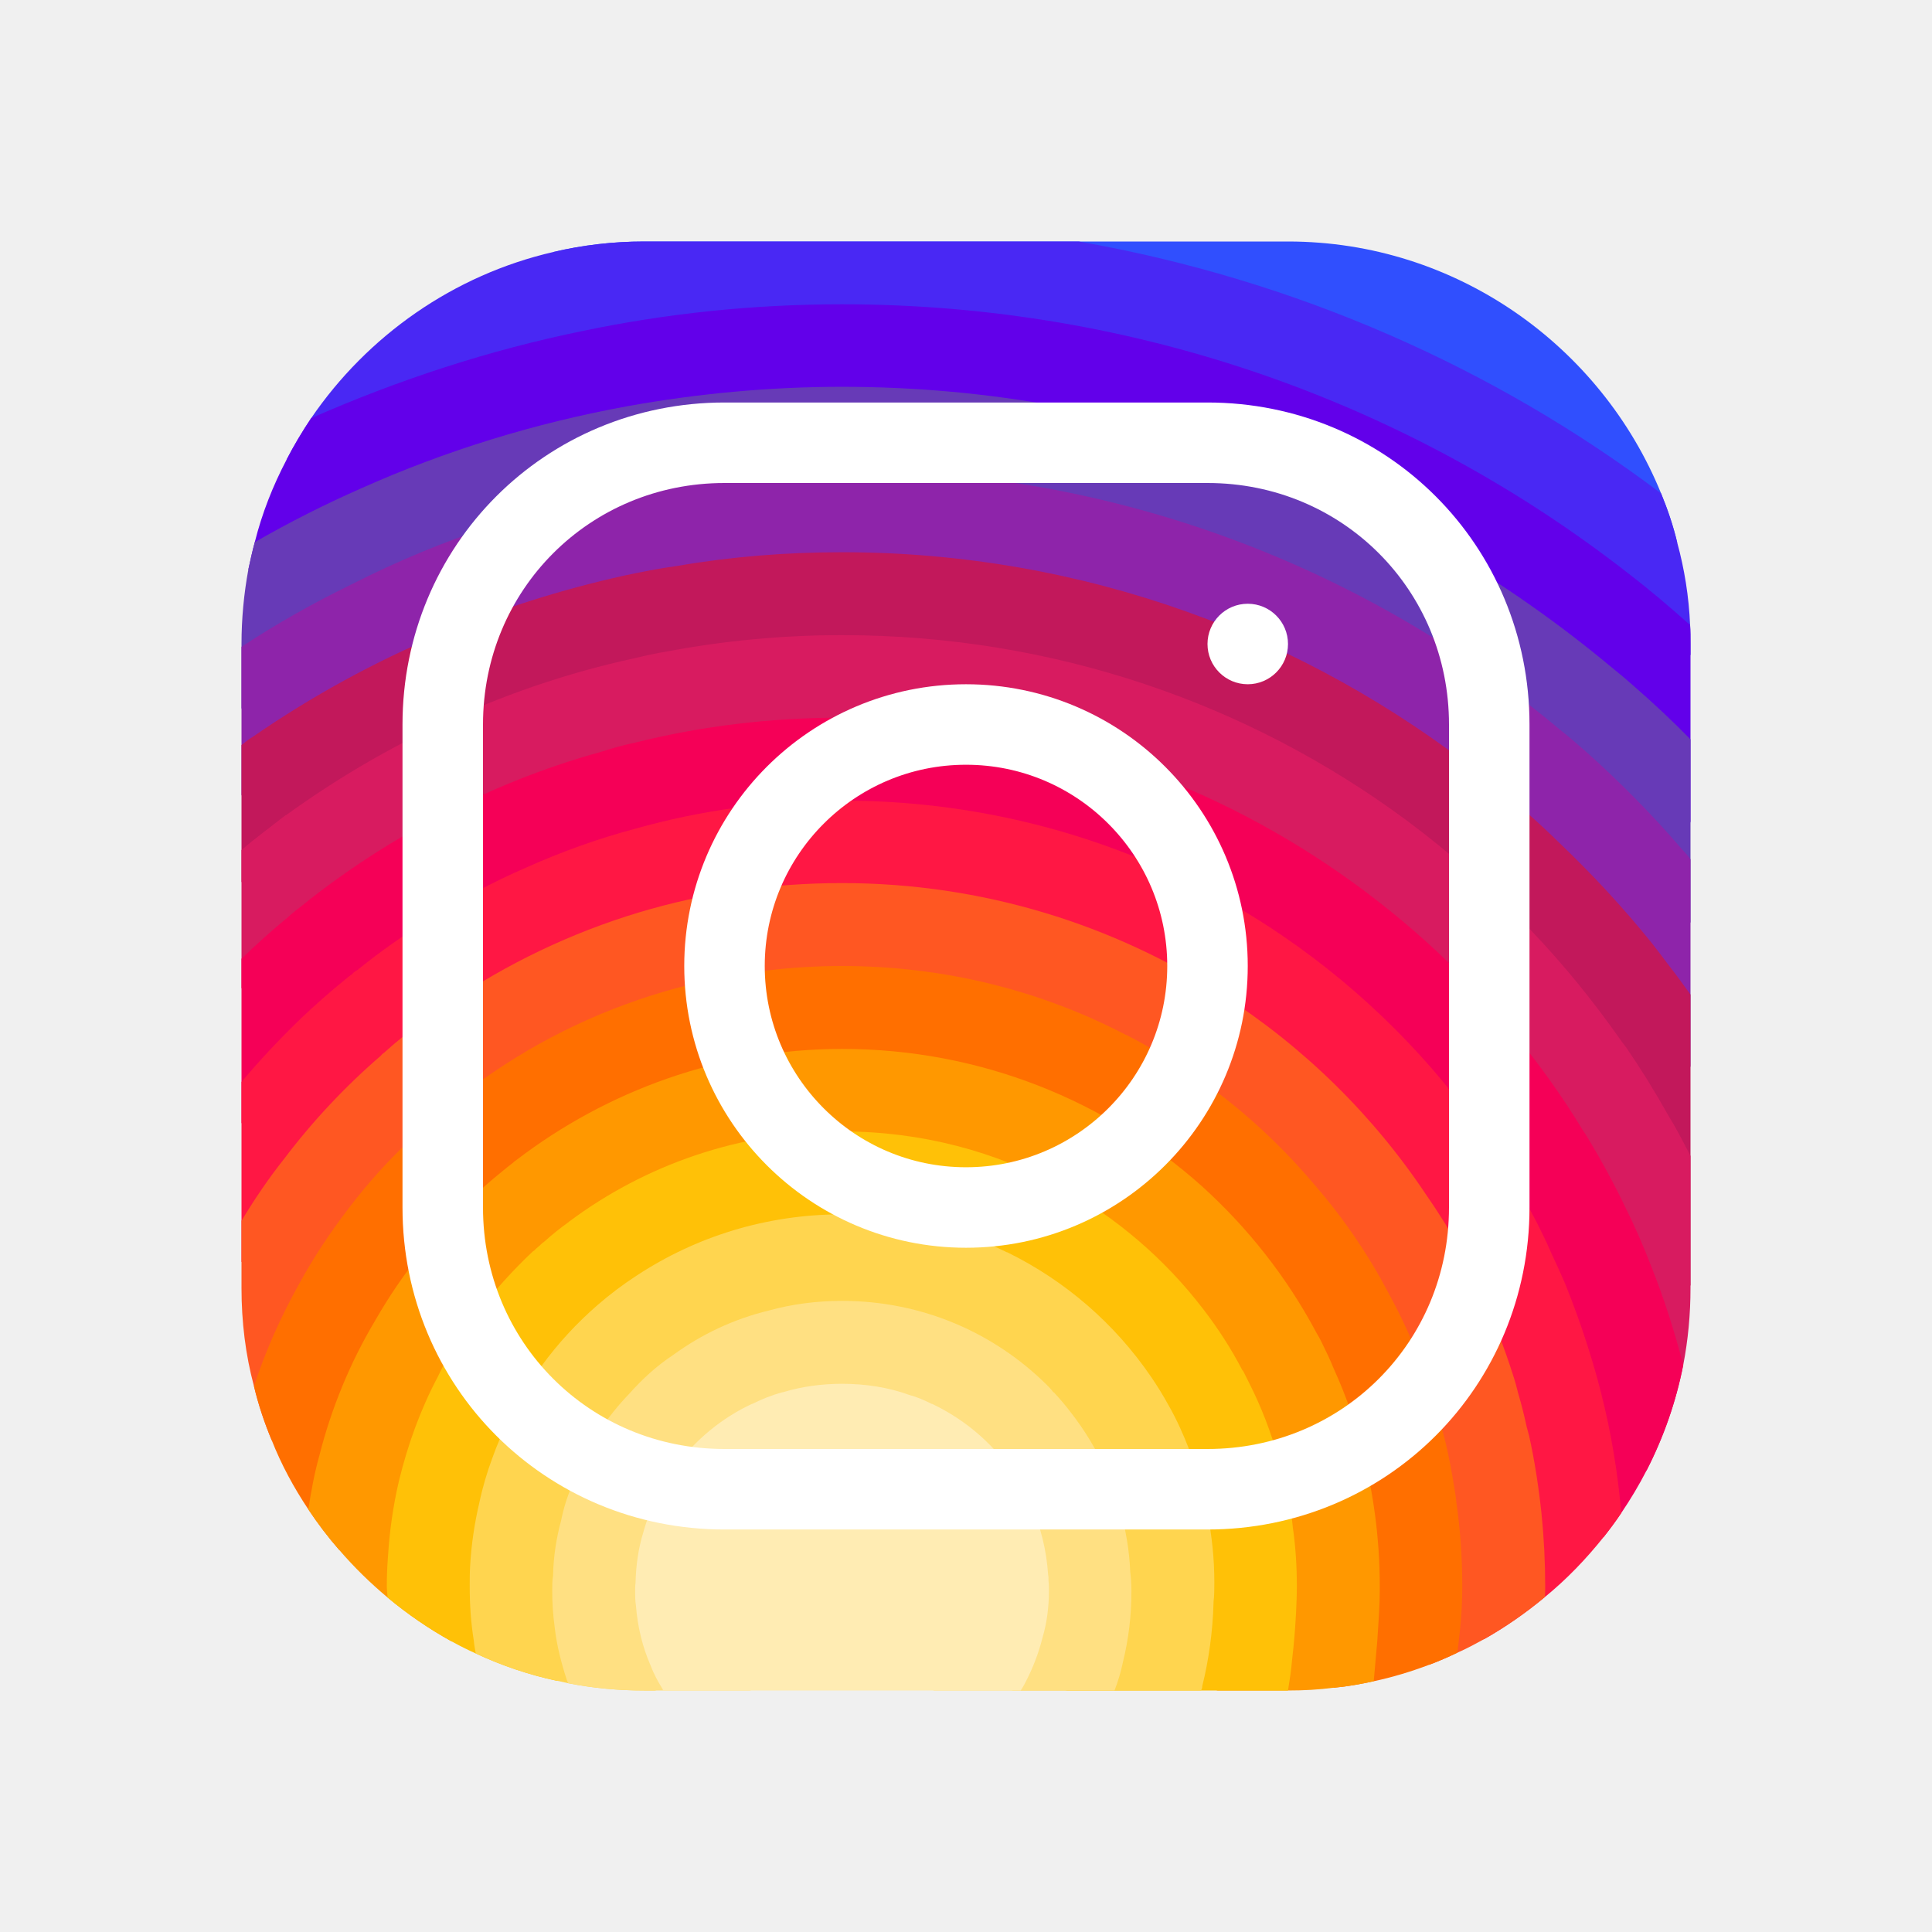
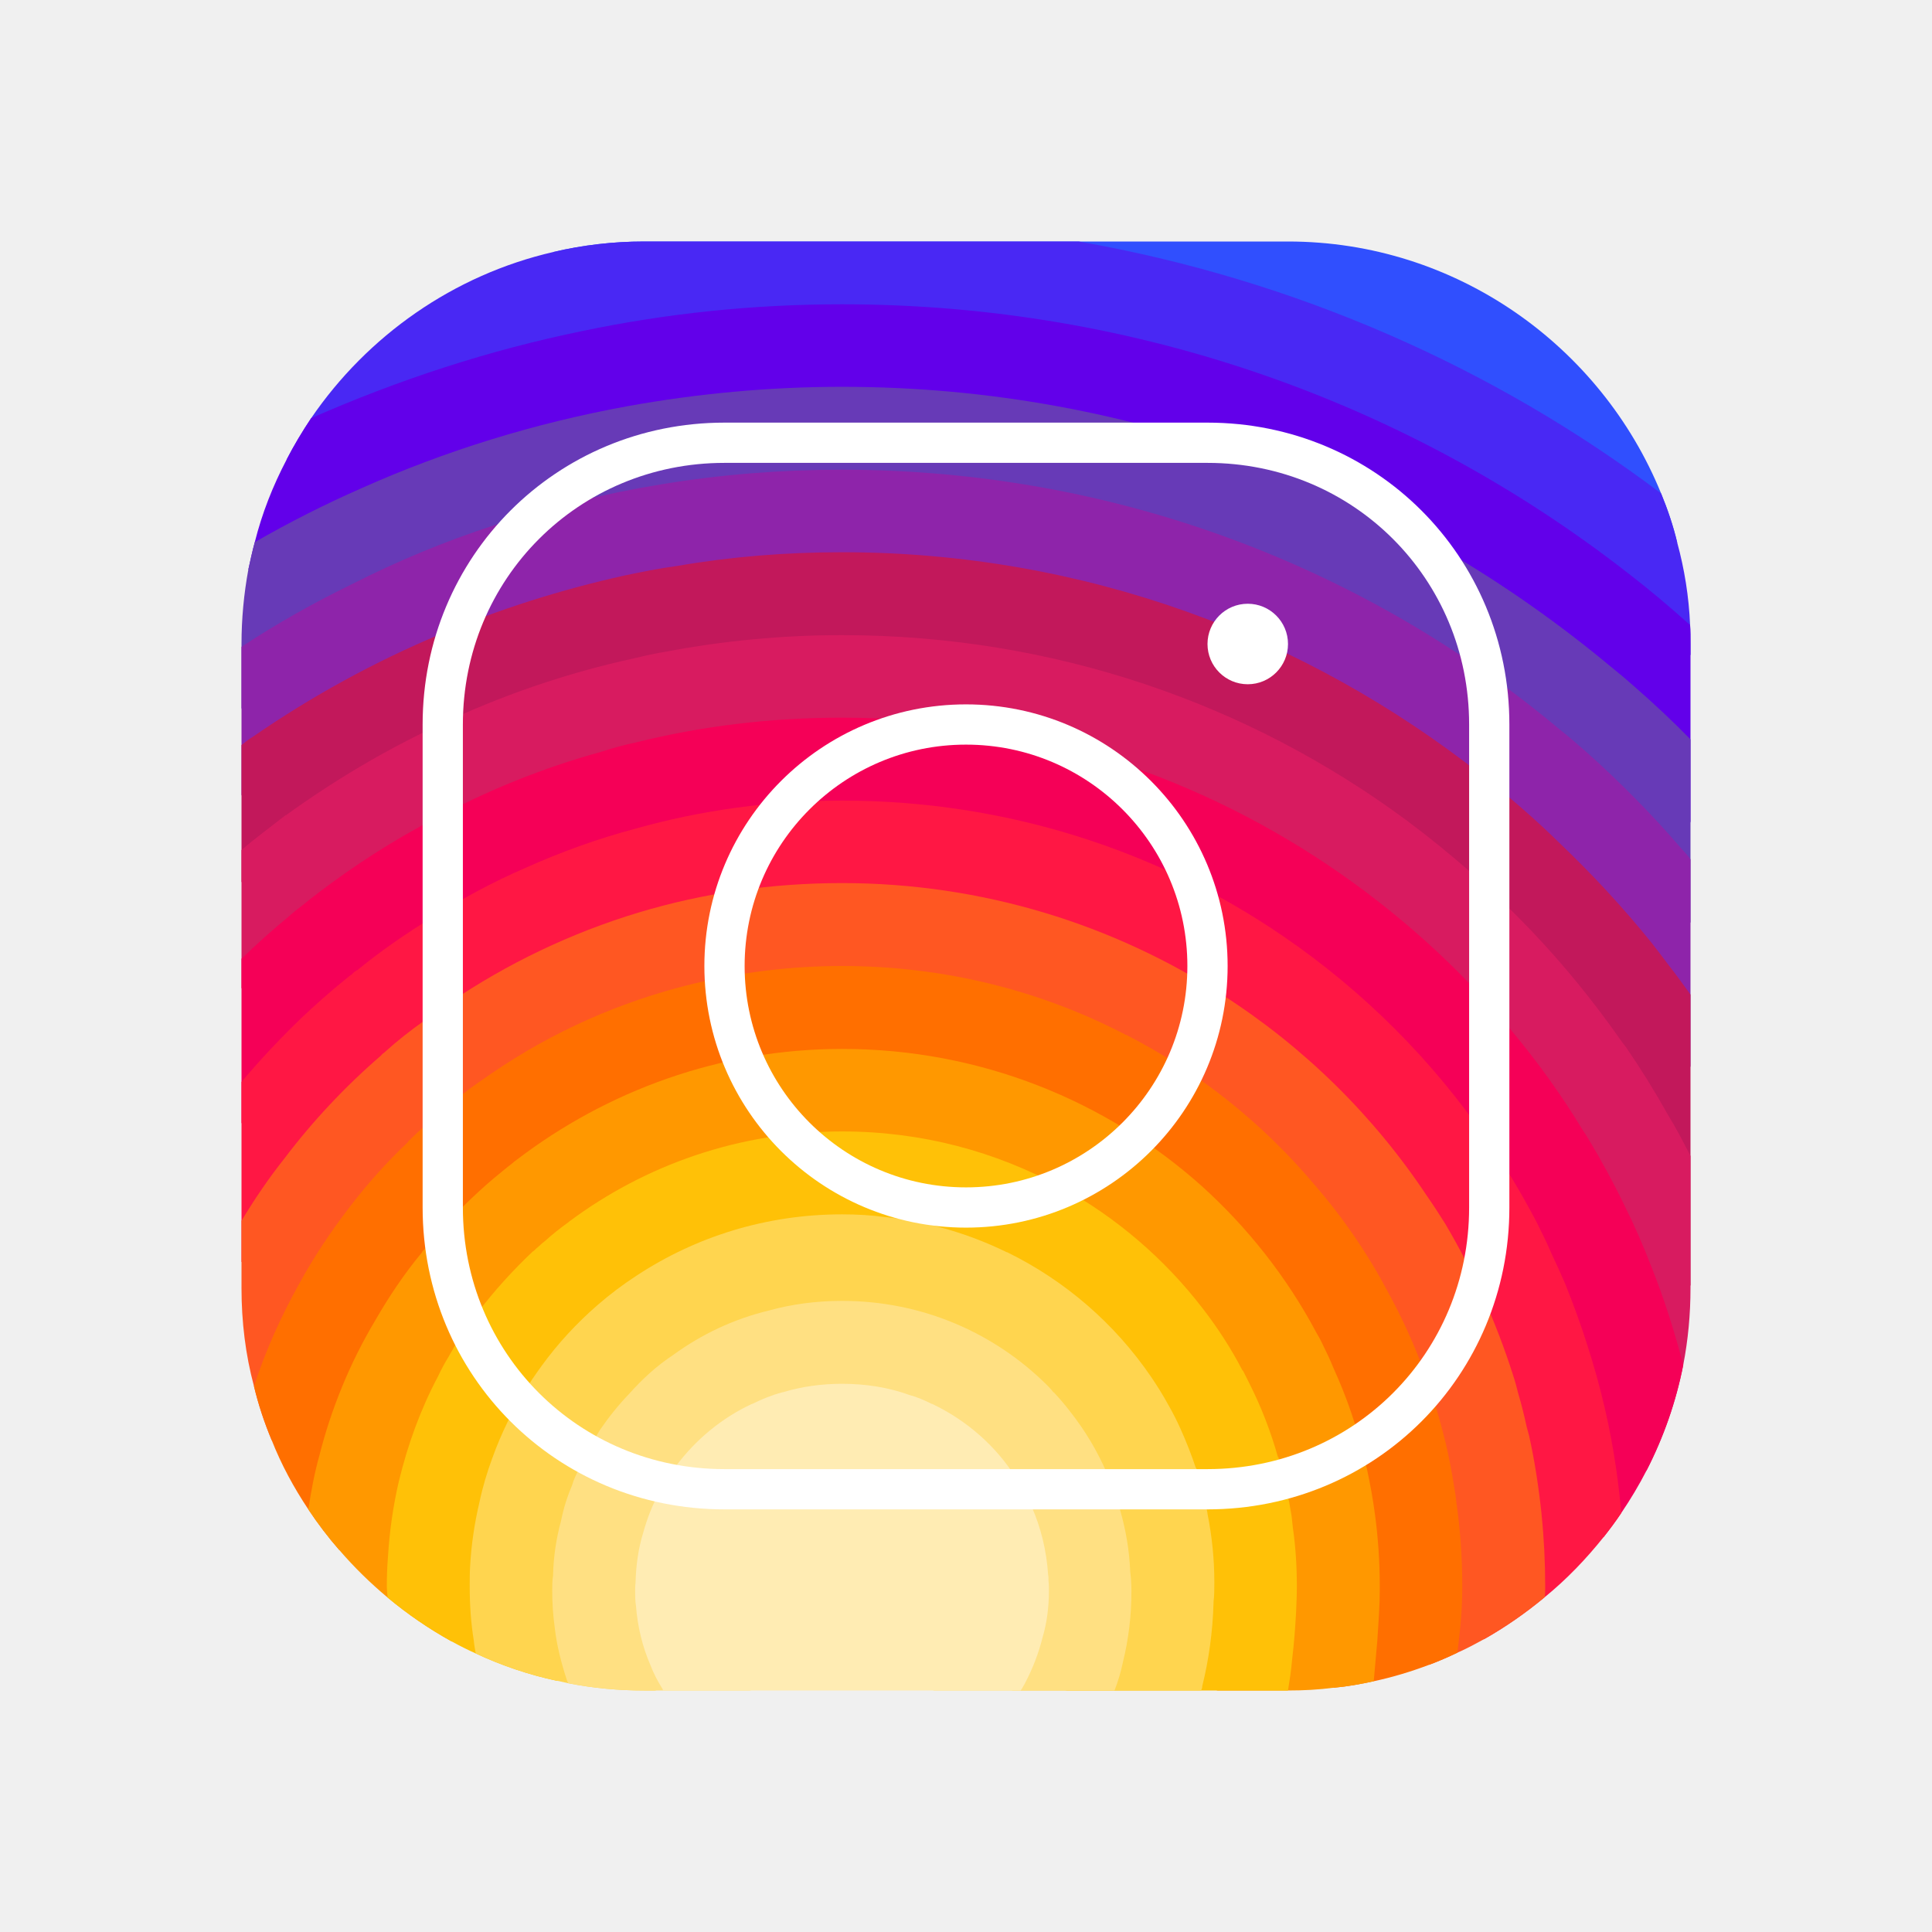
<svg xmlns="http://www.w3.org/2000/svg" viewBox="0 0 48 48" width="20px" height="20px">
  <path fill="#304ffe" d="M41.67,13.48c-0.4,0.26-0.97,0.5-1.21,0.77c-0.09,0.09-0.14,0.19-0.12,0.29v1.03l-0.3,1.01l-0.3,1l-0.33,1.1 l-0.68,2.25l-0.66,2.22l-0.5,1.67c0,0.26-0.01,0.52-0.03,0.77c-0.07,0.96-0.27,1.88-0.59,2.74c-0.19,0.53-0.42,1.04-0.7,1.52 c-0.1,0.19-0.22,0.38-0.34,0.56c-0.4,0.63-0.88,1.21-1.41,1.72c-0.41,0.41-0.86,0.79-1.35,1.11c0,0,0,0-0.01,0 c-0.08,0.07-0.17,0.13-0.27,0.18c-0.31,0.21-0.64,0.39-0.98,0.55c-0.23,0.12-0.46,0.22-0.7,0.31c-0.05,0.03-0.11,0.05-0.16,0.07 c-0.57,0.27-1.23,0.45-1.89,0.54c-0.04,0.01-0.07,0.01-0.11,0.02c-0.4,0.07-0.79,0.13-1.19,0.16c-0.18,0.02-0.37,0.03-0.55,0.03 l-0.71-0.04l-3.42-0.18c0-0.01-0.01,0-0.01,0l-1.72-0.09c-0.13,0-0.27,0-0.4-0.01c-0.54-0.02-1.06-0.08-1.58-0.19 c-0.01,0-0.01,0-0.01,0c-0.95-0.18-1.86-0.5-2.71-0.93c-0.47-0.24-0.93-0.51-1.36-0.82c-0.18-0.13-0.35-0.27-0.52-0.42 c-0.48-0.4-0.91-0.83-1.31-1.27c-0.06-0.06-0.11-0.12-0.16-0.18c-0.06-0.06-0.12-0.13-0.17-0.19c-0.38-0.48-0.7-0.97-0.96-1.49 c-0.24-0.46-0.43-0.95-0.58-1.49c-0.06-0.19-0.11-0.37-0.15-0.57c-0.01-0.01-0.02-0.03-0.02-0.05c-0.1-0.41-0.19-0.84-0.24-1.27 c-0.06-0.33-0.09-0.66-0.09-1c-0.02-0.13-0.02-0.27-0.02-0.4l1.91-2.95l1.87-2.88l0.85-1.31l0.77-1.18l0.26-0.41v-1.03 c0.02-0.23,0.03-0.47,0.02-0.69c-0.01-0.7-0.15-1.38-0.38-2.03c-0.22-0.69-0.53-1.34-0.85-1.94c-0.38-0.69-0.78-1.31-1.11-1.87 C14,7.4,13.66,6.73,13.75,6.26C14.47,6.09,15.23,6,16,6h16c4.18,0,7.78,2.6,9.27,6.26C41.43,12.65,41.57,13.06,41.67,13.48z" />
  <path fill="#4928f4" d="M42,16v0.27l-1.38,0.8l-0.88,0.51l-0.97,0.56l-1.94,1.13l-1.9,1.1l-1.94,1.12l-0.77,0.45 c0,0.48-0.12,0.92-0.34,1.32c-0.31,0.58-0.83,1.06-1.49,1.47c-0.67,0.41-1.49,0.74-2.41,0.98c0,0,0-0.01-0.01,0 c-3.56,0.92-8.42,0.5-10.78-1.26c-0.66-0.49-1.12-1.09-1.32-1.78c-0.06-0.23-0.09-0.48-0.09-0.73v-7.19 c0.01-0.15-0.09-0.3-0.27-0.45c-0.54-0.43-1.81-0.84-3.23-1.25c-1.11-0.31-2.3-0.62-3.3-0.92c-0.79-0.24-1.46-0.48-1.86-0.71 c0.18-0.35,0.39-0.7,0.61-1.03c1.4-2.05,3.54-3.56,6.02-4.13C14.47,6.09,15.23,6,16,6h10.8c5.37,0.94,10.32,3.13,14.47,6.26 c0.16,0.39,0.3,0.8,0.4,1.22c0.18,0.66,0.29,1.34,0.32,2.05C42,15.68,42,15.84,42,16z" />
  <path fill="#6200ea" d="M42,16v4.41l-0.22,0.68l-0.75,2.33l-0.78,2.4l-0.41,1.28l-0.38,1.19l-0.37,1.13l-0.36,1.12l-0.19,0.59 l-0.25,0.78c0,0.76-0.02,1.43-0.07,2c-0.01,0.06-0.02,0.12-0.02,0.18c-0.06,0.53-0.14,0.98-0.27,1.36 c-0.01,0.06-0.03,0.12-0.05,0.17c-0.26,0.72-0.65,1.18-1.23,1.48c-0.14,0.08-0.3,0.14-0.47,0.2c-0.53,0.18-1.2,0.27-2.02,0.32 c-0.6,0.04-1.29,0.05-2.07,0.05H31.4l-1.19-0.05L30,37.61l-2.17-0.09l-2.2-0.09l-7.25-0.3l-1.88-0.08h-0.26 c-0.78-0.01-1.45-0.06-2.03-0.14c-0.84-0.13-1.49-0.35-1.98-0.68c-0.7-0.45-1.11-1.11-1.35-2.03c-0.06-0.22-0.11-0.45-0.14-0.7 c-0.1-0.58-0.15-1.25-0.18-2c0-0.15,0-0.3-0.01-0.46c-0.01-0.01,0-0.01,0-0.01v-0.58c-0.01-0.29-0.01-0.59-0.01-0.9l0.05-1.61 l0.03-1.15l0.04-1.34v-0.19l0.07-2.46l0.07-2.46l0.07-2.31l0.06-2.27l0.02-0.6c0-0.31-1.05-0.49-2.22-0.64 c-0.93-0.12-1.95-0.23-2.56-0.37c0.05-0.23,0.1-0.46,0.16-0.68c0.18-0.72,0.45-1.4,0.79-2.05c0.18-0.35,0.39-0.7,0.61-1.03 c2.16-0.95,4.41-1.69,6.76-2.17c2.06-0.43,4.21-0.66,6.43-0.66c7.36,0,14.16,2.49,19.54,6.69c0.52,0.4,1.03,0.83,1.53,1.28 C42,15.68,42,15.84,42,16z" />
  <path fill="#673ab7" d="M42,18.37v4.54l-0.55,1.06l-1.05,2.05l-0.56,1.08l-0.51,0.99l-0.22,0.43c0,0.31,0,0.61-0.02,0.9 c0,0.43-0.02,0.84-0.05,1.22c-0.04,0.45-0.1,0.86-0.16,1.24c-0.15,0.79-0.36,1.47-0.66,2.03c-0.04,0.07-0.08,0.14-0.12,0.2 c-0.11,0.18-0.24,0.35-0.38,0.51c-0.18,0.22-0.38,0.41-0.61,0.57c-0.34,0.26-0.74,0.47-1.2,0.63c-0.57,0.21-1.23,0.35-2.01,0.43 c-0.51,0.05-1.07,0.08-1.68,0.08l-0.42,0.02l-2.08,0.12h-0.01L27.5,36.6l-2.25,0.13l-3.1,0.18l-3.77,0.22l-0.55,0.03 c-0.51,0-0.99-0.03-1.45-0.09c-0.05-0.01-0.09-0.02-0.14-0.02c-0.68-0.11-1.3-0.29-1.86-0.54c-0.68-0.3-1.27-0.7-1.77-1.18 c-0.44-0.43-0.82-0.92-1.13-1.47c-0.07-0.13-0.14-0.25-0.2-0.39c-0.3-0.59-0.54-1.25-0.72-1.97c-0.03-0.12-0.06-0.25-0.08-0.38 c-0.06-0.23-0.11-0.47-0.14-0.72c-0.11-0.64-0.17-1.32-0.2-2.03v-0.01c-0.01-0.29-0.02-0.57-0.02-0.87l-0.49-1.17l-0.07-0.18 L9.5,25.99L8.75,24.2l-0.12-0.29l-0.72-1.73l-0.8-1.93c0,0,0,0-0.01,0L6.29,18.3L6,17.59V16c0-0.63,0.06-1.25,0.17-1.85 c0.05-0.23,0.1-0.46,0.16-0.68c0.85-0.49,1.74-0.94,2.65-1.34c2.08-0.93,4.31-1.62,6.62-2.04c1.72-0.31,3.51-0.48,5.32-0.48 c7.31,0,13.94,2.65,19.12,6.97c0.2,0.16,0.39,0.32,0.58,0.49C41.09,17.48,41.55,17.91,42,18.37z" />
  <path fill="#8e24aa" d="M42,21.35v5.14l-0.57,1.19l-1.08,2.25l-0.01,0.03c0,0.43-0.02,0.82-0.05,1.17c-0.1,1.15-0.38,1.88-0.84,2.33 c-0.33,0.34-0.74,0.53-1.25,0.63c-0.03,0.01-0.07,0.01-0.1,0.02c-0.16,0.03-0.33,0.05-0.51,0.05c-0.62,0.06-1.35,0.02-2.19-0.04 c-0.09,0-0.19-0.01-0.29-0.02c-0.61-0.04-1.26-0.08-1.98-0.11c-0.39-0.01-0.8-0.02-1.22-0.02h-0.02l-1.01,0.08h-0.01l-2.27,0.16 l-2.59,0.2l-0.38,0.03l-3.03,0.22l-1.57,0.12l-1.55,0.11c-0.27,0-0.53,0-0.79-0.01c0,0-0.01-0.01-0.01,0 c-1.13-0.02-2.14-0.09-3.04-0.26c-0.83-0.14-1.56-0.36-2.18-0.69c-0.64-0.31-1.17-0.75-1.6-1.31c-0.41-0.55-0.71-1.24-0.9-2.07 c0-0.01,0-0.01,0-0.01c-0.14-0.67-0.22-1.45-0.22-2.33l-0.15-0.27L9.7,26.35l-0.13-0.22L9.5,25.99l-0.93-1.65l-0.46-0.83 l-0.58-1.03l-1-1.79L6,19.75v-3.68c0.88-0.58,1.79-1.09,2.73-1.55c1.14-0.58,2.32-1.07,3.55-1.47c1.34-0.44,2.74-0.79,4.17-1.02 c1.45-0.24,2.94-0.36,4.47-0.36c6.8,0,13.04,2.43,17.85,6.47c0.22,0.17,0.43,0.36,0.64,0.54c0.84,0.75,1.64,1.56,2.37,2.41 C41.86,21.18,41.94,21.26,42,21.35z" />
  <path fill="#c2185b" d="M42,24.71v7.23c-0.24-0.14-0.57-0.31-0.98-0.49c-0.22-0.11-0.47-0.22-0.73-0.32 c-0.38-0.17-0.79-0.33-1.25-0.49c-0.1-0.04-0.2-0.07-0.31-0.1c-0.18-0.07-0.37-0.13-0.56-0.19c-0.59-0.18-1.24-0.35-1.92-0.5 c-0.26-0.05-0.53-0.1-0.8-0.14c-0.87-0.15-1.8-0.24-2.77-0.25c-0.08-0.01-0.17-0.01-0.25-0.01l-2.57,0.02l-3.5,0.02h-0.01 l-7.49,0.06c-2.38,0-3.84,0.57-4.72,0.8c0,0-0.01,0-0.01,0.01c-0.93,0.24-1.22,0.09-1.3-1.54c-0.02-0.45-0.03-1.03-0.03-1.74 l-0.56-0.43l-0.98-0.74l-0.6-0.46l-0.12-0.09L8.88,24.1l-0.25-0.19l-0.52-0.4l-0.96-0.72L6,21.91v-3.4 c0.1-0.08,0.19-0.15,0.29-0.21c1.45-1,3-1.85,4.64-2.54c1.46-0.62,3-1.11,4.58-1.46c0.43-0.09,0.87-0.18,1.32-0.24 c1.33-0.23,2.7-0.34,4.09-0.34c6.01,0,11.53,2.09,15.91,5.55c0.66,0.52,1.3,1.07,1.9,1.66c0.82,0.78,1.59,1.61,2.3,2.49 c0.14,0.18,0.28,0.36,0.42,0.55C41.64,24.21,41.82,24.46,42,24.71z" />
  <path fill="#d81b60" d="M42,28.72V32c0,0.65-0.06,1.29-0.18,1.91c-0.18,0.92-0.49,1.8-0.91,2.62c-0.22,0.05-0.47,0.05-0.75,0.01 c-0.63-0.11-1.37-0.44-2.17-0.87c-0.04-0.01-0.08-0.03-0.11-0.05c-0.25-0.13-0.51-0.27-0.77-0.43c-0.53-0.29-1.09-0.61-1.65-0.91 c-0.12-0.06-0.24-0.12-0.35-0.18c-0.64-0.33-1.3-0.63-1.96-0.86c0,0,0,0-0.01,0c-0.14-0.05-0.29-0.1-0.44-0.14 c-0.57-0.16-1.15-0.26-1.71-0.26l-1.1-0.32l-4.87-1.41c0,0,0,0-0.01,0l-2.99-0.87h-0.01l-1.3-0.38c-3.76,0-6.07,1.6-7.19,0.99 c-0.44-0.23-0.7-0.81-0.79-1.95c-0.03-0.32-0.04-0.68-0.04-1.1l-1.17-0.57l-0.05-0.02h-0.01l-0.84-0.42L9.7,26.35l-0.07-0.03 l-0.17-0.09L7.5,25.28L6,24.55v-3.43c0.17-0.15,0.35-0.29,0.53-0.43c0.19-0.15,0.38-0.29,0.57-0.44c0.01,0,0.01,0,0.01,0 c1.18-0.85,2.43-1.6,3.76-2.22c1.55-0.74,3.2-1.31,4.91-1.68c0.25-0.06,0.51-0.12,0.77-0.16c1.42-0.27,2.88-0.41,4.37-0.41 c5.27,0,10.11,1.71,14.01,4.59c1.13,0.84,2.18,1.77,3.14,2.78c0.79,0.83,1.52,1.73,2.18,2.67c0.05,0.07,0.1,0.14,0.15,0.2 c0.37,0.54,0.71,1.09,1.03,1.66C41.64,28.02,41.82,28.37,42,28.72z" />
  <path fill="#f50057" d="M41.82,33.91c-0.18,0.92-0.49,1.8-0.91,2.62c-0.19,0.37-0.4,0.72-0.63,1.06c-0.14,0.21-0.29,0.41-0.44,0.6 c-0.36-0.14-0.89-0.34-1.54-0.56c0,0,0,0,0-0.01c-0.49-0.17-1.05-0.35-1.65-0.52c-0.17-0.05-0.34-0.1-0.52-0.15 c-0.71-0.19-1.45-0.36-2.17-0.46c-0.6-0.1-1.19-0.16-1.74-0.16l-0.46-0.13h-0.01l-2.42-0.7l-1.49-0.43l-1.66-0.48h-0.01l-0.54-0.15 l-6.53-1.88l-1.88-0.54l-1.4-0.33l-2.28-0.54l-0.28-0.07c0,0,0,0-0.01,0l-2.29-0.53c0-0.01,0-0.01,0-0.01l-0.41-0.09l-0.21-0.05 l-1.67-0.39l-0.19-0.05l-1.42-1.17L6,27.9v-4.08c0.37-0.36,0.75-0.7,1.15-1.03c0.12-0.11,0.25-0.21,0.38-0.31 c0.12-0.1,0.25-0.2,0.38-0.3c0.91-0.69,1.87-1.31,2.89-1.84c1.3-0.7,2.68-1.26,4.13-1.66c0.28-0.09,0.56-0.17,0.85-0.23 c1.64-0.41,3.36-0.62,5.14-0.62c4.47,0,8.63,1.35,12.07,3.66c1.71,1.15,3.25,2.53,4.55,4.1c0.66,0.79,1.26,1.62,1.79,2.5 c0.05,0.07,0.09,0.13,0.13,0.2c0.32,0.53,0.62,1.08,0.89,1.64c0.25,0.5,0.47,1,0.67,1.52C41.34,32.25,41.6,33.07,41.82,33.91z" />
  <path fill="#ff1744" d="M40.28,37.59c-0.14,0.21-0.29,0.41-0.44,0.6c-0.44,0.55-0.92,1.05-1.46,1.49c-0.47,0.39-0.97,0.74-1.5,1.04 c-0.2-0.05-0.4-0.11-0.61-0.19c-0.66-0.23-1.35-0.61-1.99-1.01c-0.96-0.61-1.79-1.27-2.16-1.57c-0.14-0.12-0.21-0.18-0.21-0.18 l-1.7-0.15L30,37.6l-2.2-0.19l-2.28-0.2l-3.37-0.3l-5.34-0.47l-0.02-0.01l-1.88-0.91l-1.9-0.92l-1.53-0.74l-0.33-0.16l-0.41-0.2 l-1.42-0.69L7.43,31.9l-0.59-0.29L6,31.35v-4.47c0.47-0.56,0.97-1.09,1.5-1.6c0.34-0.32,0.7-0.64,1.07-0.94 c0.06-0.05,0.12-0.1,0.18-0.14c0.04-0.05,0.09-0.08,0.13-0.1c0.59-0.48,1.21-0.91,1.85-1.3c0.74-0.47,1.52-0.89,2.33-1.24 c0.87-0.39,1.78-0.72,2.72-0.97c1.63-0.46,3.36-0.7,5.14-0.7c4.08,0,7.85,1.24,10.96,3.37c1.99,1.36,3.71,3.08,5.07,5.07 c0.45,0.64,0.85,1.32,1.22,2.02c0.13,0.26,0.26,0.52,0.37,0.78c0.12,0.25,0.23,0.5,0.34,0.75c0.21,0.52,0.4,1.04,0.57,1.58 c0.32,1,0.56,2.02,0.71,3.08C40.21,36.89,40.25,37.24,40.28,37.59z" />
  <path fill="#ff5722" d="M38.39,39.42c0,0.08,0,0.17-0.01,0.26c-0.47,0.39-0.97,0.74-1.5,1.04c-0.22,0.12-0.44,0.24-0.67,0.34 c-0.23,0.11-0.46,0.21-0.7,0.3c-0.34-0.18-0.8-0.4-1.29-0.61c-0.69-0.31-1.44-0.59-2.02-0.68c-0.14-0.03-0.27-0.04-0.39-0.04 l-1.64-0.21h-0.02l-2.04-0.27l-2.06-0.27l-0.96-0.12l-7.56-0.98c-0.49,0-1.01-0.03-1.55-0.1c-0.66-0.06-1.35-0.16-2.04-0.3 c-0.68-0.12-1.37-0.28-2.03-0.45c-0.69-0.16-1.37-0.35-2-0.53c-0.73-0.22-1.41-0.43-1.98-0.62c-0.47-0.15-0.87-0.29-1.18-0.4 c-0.18-0.43-0.33-0.88-0.44-1.34C6.1,33.66,6,32.84,6,32v-1.67c0.32-0.53,0.67-1.05,1.06-1.54c0.71-0.94,1.52-1.8,2.4-2.56 c0.03-0.04,0.07-0.07,0.1-0.09l0.01-0.01c0.31-0.28,0.63-0.53,0.97-0.77c0.04-0.04,0.08-0.07,0.12-0.1 c0.16-0.12,0.33-0.24,0.51-0.35c1.43-0.97,3.01-1.73,4.7-2.24c1.6-0.48,3.29-0.73,5.05-0.73c3.49,0,6.75,1.03,9.47,2.79 c2.01,1.29,3.74,2.99,5.06,4.98c0.16,0.23,0.31,0.46,0.46,0.7c0.69,1.17,1.26,2.43,1.68,3.75c0.05,0.15,0.09,0.3,0.13,0.46 c0.08,0.27,0.15,0.55,0.21,0.83c0.02,0.07,0.04,0.14,0.06,0.22c0.14,0.63,0.24,1.29,0.31,1.95c0,0.01,0,0.01,0,0.01 C38.36,38.22,38.39,38.82,38.39,39.42z" />
  <path fill="#ff6f00" d="M36.33,39.42c0,0.35-0.02,0.73-0.06,1.11c-0.02,0.18-0.04,0.36-0.06,0.53c-0.23,0.11-0.46,0.21-0.7,0.3 c-0.45,0.17-0.91,0.31-1.38,0.41c-0.32,0.07-0.65,0.13-0.98,0.16h-0.01c-0.31-0.19-0.67-0.42-1.04-0.68 c-0.67-0.47-1.37-1-1.93-1.43c-0.01-0.01-0.01-0.01-0.02-0.02c-0.59-0.45-1.01-0.79-1.01-0.79l-1.06,0.04l-2.04,0.07l-0.95,0.04 l-3.82,0.14l-3.23,0.12c-0.21,0.01-0.46,0.01-0.77,0h-0.01c-0.42-0.01-0.92-0.04-1.47-0.09c-0.64-0.05-1.34-0.11-2.05-0.18 c-0.69-0.08-1.39-0.16-2.06-0.24c-0.74-0.08-1.44-0.17-2.04-0.25c-0.47-0.06-0.88-0.11-1.21-0.15c-0.28-0.32-0.53-0.65-0.77-1.01 c-0.36-0.54-0.67-1.11-0.91-1.72c-0.18-0.43-0.33-0.88-0.44-1.34c0.29-0.89,0.67-1.73,1.12-2.54c0.36-0.66,0.78-1.29,1.24-1.89 c0.45-0.59,0.94-1.14,1.47-1.64v-0.01c0.15-0.15,0.3-0.29,0.45-0.42c0.28-0.26,0.57-0.5,0.87-0.73h0.01 c0.01-0.02,0.02-0.02,0.03-0.03c0.24-0.19,0.49-0.36,0.74-0.53c1.48-1.01,3.15-1.76,4.95-2.2c1.19-0.29,2.44-0.45,3.73-0.45 c2.54,0,4.94,0.61,7.05,1.71h0.01c1.81,0.93,3.41,2.21,4.7,3.75c0.71,0.82,1.32,1.72,1.82,2.67c0.35,0.64,0.65,1.31,0.9,1.99 c0.02,0.06,0.04,0.11,0.06,0.16c0.17,0.5,0.32,1.02,0.45,1.54c0.09,0.37,0.16,0.75,0.22,1.13c0.02,0.12,0.04,0.23,0.05,0.35 C36.28,37.99,36.33,38.7,36.33,39.42z" />
  <path fill="#ff9800" d="M34.28,39.42v0.1c0,0.34-0.03,0.77-0.06,1.23c-0.03,0.34-0.06,0.69-0.09,1.02c-0.32,0.07-0.65,0.13-0.98,0.16 h-0.01C32.76,41.98,32.39,42,32,42h-1.75l-0.38-0.11l-1.97-0.6l-2-0.6l-4.63-1.39l-2-0.6c0,0-0.83,0.33-2,0.72h-0.01 c-0.45,0.15-0.94,0.31-1.46,0.47c-0.65,0.19-1.34,0.38-2.02,0.53c-0.7,0.16-1.39,0.28-2.01,0.33c-0.19,0.02-0.38,0.03-0.55,0.03 c-0.56-0.31-1.1-0.68-1.59-1.09c-0.43-0.36-0.83-0.75-1.2-1.18c-0.28-0.32-0.53-0.65-0.77-1.01c0.07-0.45,0.15-0.89,0.27-1.32 c0.3-1.19,0.77-2.33,1.39-3.37c0.34-0.59,0.72-1.16,1.16-1.69c0.01-0.03,0.04-0.06,0.07-0.08c-0.01-0.01,0-0.01,0-0.01 c0.13-0.17,0.27-0.33,0.41-0.48c0-0.01,0-0.01,0-0.01c0.41-0.44,0.83-0.86,1.29-1.25c0.16-0.13,0.31-0.26,0.48-0.39 c0.03-0.03,0.06-0.05,0.1-0.08c2.25-1.72,5.06-2.76,8.09-2.76c3.44,0,6.57,1.29,8.94,3.41c1.14,1.03,2.11,2.26,2.84,3.63 c0.06,0.1,0.12,0.21,0.17,0.32c0.09,0.18,0.18,0.37,0.26,0.57c0.33,0.72,0.59,1.48,0.77,2.26c0.02,0.08,0.04,0.16,0.06,0.24 c0.08,0.37,0.15,0.75,0.2,1.13C34.24,38.21,34.28,38.81,34.28,39.42z" />
  <path fill="#ffc107" d="M32.22,39.42c0,0.2-0.01,0.42-0.02,0.65c-0.02,0.37-0.05,0.77-0.1,1.18c-0.02,0.25-0.06,0.5-0.1,0.75h-5.48 l-1.06-0.17l-4.14-0.66l-0.59-0.09l-1.35-0.22c-0.59,0-1.87,0.26-3.22,0.51c-0.71,0.13-1.43,0.27-2.08,0.36 c-0.08,0.01-0.16,0.02-0.23,0.03h-0.01c-0.7-0.15-1.38-0.38-2.02-0.68c-0.2-0.09-0.4-0.19-0.6-0.3c-0.56-0.31-1.1-0.68-1.59-1.09 c-0.01-0.12-0.02-0.22-0.02-0.27c0-0.26,0.01-0.51,0.03-0.76c0.04-0.64,0.13-1.26,0.27-1.86c0.22-0.91,0.54-1.79,0.97-2.6 c0.08-0.17,0.17-0.34,0.27-0.5c0.04-0.08,0.09-0.15,0.13-0.23c0.18-0.29,0.38-0.57,0.58-0.85c0.42-0.55,0.89-1.07,1.39-1.54 c0.01,0,0.01,0,0.01,0c0.04-0.04,0.08-0.08,0.12-0.11c0.05-0.04,0.09-0.09,0.14-0.12c0.2-0.18,0.4-0.34,0.61-0.49 c0-0.01,0.01-0.01,0.01-0.01c1.89-1.41,4.23-2.24,6.78-2.24c1.98,0,3.82,0.5,5.43,1.38h0.01c1.38,0.76,2.58,1.79,3.53,3.03 c0.37,0.48,0.7,0.99,0.98,1.53h0.01c0.05,0.1,0.1,0.2,0.15,0.3c0.3,0.59,0.54,1.21,0.72,1.85h0.01c0.01,0.05,0.03,0.1,0.04,0.15 c0.12,0.43,0.22,0.87,0.29,1.32c0.01,0.09,0.02,0.19,0.03,0.28C32.19,38.43,32.22,38.92,32.22,39.42z" />
  <path fill="#ffd54f" d="M30.17,39.31c0,0.16,0,0.33-0.02,0.49v0.01c0,0.01,0,0.01,0,0.01c-0.02,0.72-0.12,1.43-0.28,2.07 c0,0.04-0.01,0.07-0.03,0.11h-4.67l-3.85-0.83l-0.51-0.11l-0.08,0.02l-4.27,0.88L16.27,42H16c-0.64,0-1.27-0.06-1.88-0.18 c-0.09-0.02-0.18-0.04-0.27-0.06h-0.01c-0.7-0.15-1.38-0.38-2.02-0.68c-0.02-0.11-0.04-0.22-0.05-0.33 c-0.07-0.43-0.1-0.88-0.1-1.33c0-0.17,0-0.34,0.01-0.51c0.03-0.54,0.11-1.07,0.23-1.58c0.08-0.38,0.19-0.75,0.32-1.1 c0.11-0.31,0.24-0.61,0.38-0.9c0.12-0.25,0.26-0.49,0.4-0.73c0.14-0.23,0.29-0.45,0.45-0.67c0.4-0.55,0.87-1.06,1.39-1.51 c0.3-0.26,0.63-0.51,0.97-0.73c1.46-0.96,3.21-1.52,5.1-1.52c0.37,0,0.73,0.02,1.08,0.07h0.02c1.07,0.12,2.07,0.42,2.99,0.87 c0.01,0,0.01,0,0.01,0c1.45,0.71,2.68,1.78,3.58,3.1c0.15,0.22,0.3,0.46,0.43,0.7c0.11,0.19,0.21,0.39,0.3,0.59 c0.14,0.31,0.27,0.64,0.38,0.97h0.01c0.11,0.37,0.21,0.74,0.28,1.13v0.01C30.11,38.16,30.17,38.73,30.17,39.31z" />
  <path fill="#ffe082" d="M28.11,39.52v0.03c0,0.59-0.07,1.17-0.21,1.74c-0.05,0.24-0.12,0.48-0.21,0.71h-4.48l-2.29-0.63L18.63,42H16 c-0.64,0-1.27-0.06-1.88-0.18c-0.02-0.03-0.03-0.06-0.04-0.09c-0.14-0.43-0.25-0.86-0.3-1.31c-0.04-0.29-0.06-0.59-0.06-0.9 c0-0.12,0-0.25,0.02-0.37c0.01-0.47,0.08-0.93,0.2-1.37c0.06-0.3,0.15-0.59,0.27-0.87c0.04-0.14,0.1-0.27,0.17-0.4 c0.15-0.34,0.33-0.67,0.53-0.99c0.22-0.32,0.46-0.62,0.73-0.9c0.32-0.36,0.68-0.69,1.09-0.96c0.7-0.51,1.5-0.89,2.37-1.1 c0.58-0.16,1.19-0.24,1.82-0.24c2,0,3.79,0.8,5.09,2.09c0.05,0.05,0.11,0.11,0.16,0.18h0.01c0.14,0.15,0.27,0.3,0.4,0.47 c0.37,0.47,0.68,0.98,0.92,1.54c0.12,0.26,0.22,0.53,0.3,0.81c0.01,0.04,0.02,0.07,0.03,0.11c0.14,0.49,0.23,1,0.25,1.53 C28.1,39.2,28.11,39.36,28.11,39.52z" />
  <path fill="#ffecb3" d="M26.06,39.52c0,0.41-0.05,0.8-0.16,1.17c-0.1,0.4-0.25,0.78-0.44,1.14c-0.03,0.06-0.1,0.17-0.1,0.17h-8.88 c-0.01-0.01-0.02-0.03-0.02-0.04c-0.12-0.19-0.22-0.38-0.3-0.59c-0.2-0.46-0.32-0.96-0.36-1.48c-0.02-0.12-0.02-0.25-0.02-0.37 c0-0.06,0-0.13,0.01-0.19c0.01-0.44,0.07-0.86,0.19-1.25c0.1-0.36,0.23-0.69,0.4-1.01c0,0,0.01-0.01,0.01-0.02 c0.12-0.21,0.25-0.42,0.4-0.62c0.49-0.66,1.14-1.2,1.89-1.55c0.01,0,0.01,0,0.01,0c0.24-0.12,0.49-0.22,0.75-0.29c0,0,0,0,0.01,0 c0.46-0.14,0.96-0.21,1.47-0.21c0.59,0,1.16,0.09,1.68,0.28c0.19,0.05,0.37,0.13,0.55,0.22c0,0,0,0,0.01,0 c0.86,0.41,1.59,1.05,2.09,1.85c0.1,0.15,0.19,0.31,0.27,0.48c0.04,0.07,0.08,0.15,0.11,0.22c0.23,0.52,0.37,1.09,0.41,1.69 c0.01,0.05,0.01,0.1,0.01,0.16C26.06,39.36,26.06,39.44,26.06,39.52z" />
  <g>
-     <path fill="none" stroke="#fff" stroke-linecap="round" stroke-linejoin="round" stroke-miterlimit="10" stroke-width="2" d="M30,11H18c-3.9,0-7,3.1-7,7v12c0,3.9,3.1,7,7,7h12c3.9,0,7-3.1,7-7V18C37,14.1,33.9,11,30,11z" />
+     <path fill="none" stroke="#fff" strokeLinecap="round" strokeLinejoin="round" strokeMiterlimit="10" strokeWidth="2" d="M30,11H18c-3.9,0-7,3.1-7,7v12c0,3.9,3.1,7,7,7h12c3.9,0,7-3.1,7-7V18C37,14.1,33.9,11,30,11z" />
    <circle cx="31" cy="16" r="1" fill="#fff" />
  </g>
  <g>
-     <circle cx="24" cy="24" r="6" fill="none" stroke="#fff" stroke-linecap="round" stroke-linejoin="round" stroke-miterlimit="10" stroke-width="2" />
+     <circle cx="24" cy="24" r="6" fill="none" stroke="#fff" strokeLinecap="round" strokeLinejoin="round" strokeMiterlimit="10" strokeWidth="2" />
  </g>
</svg>
